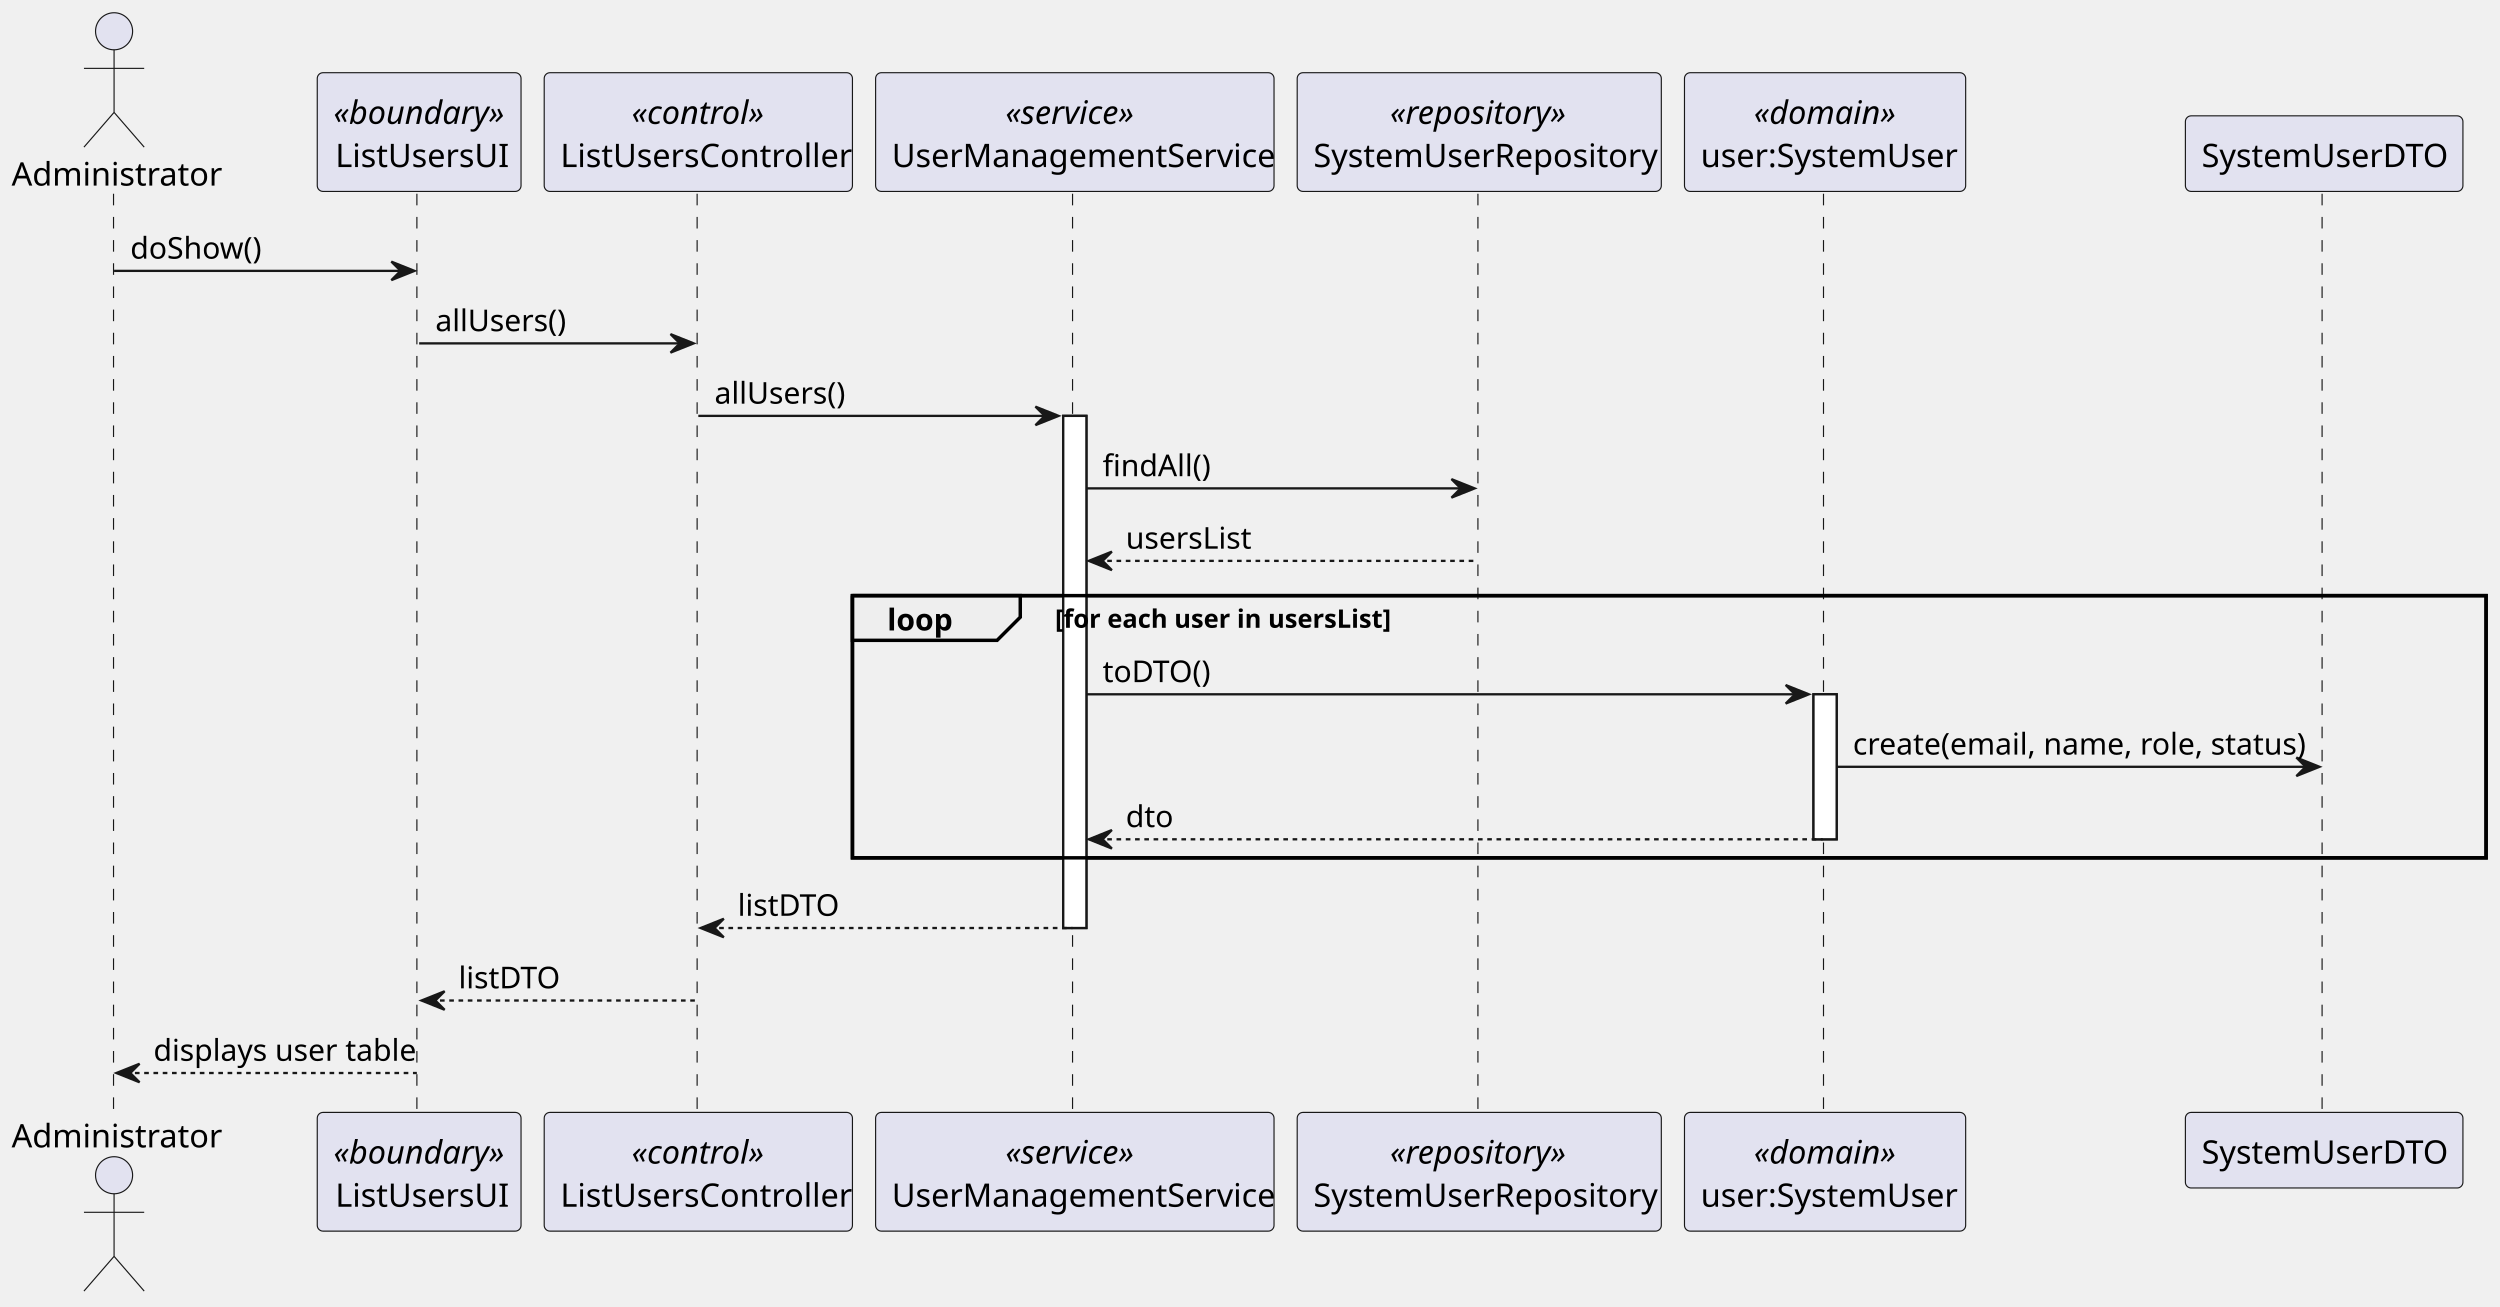
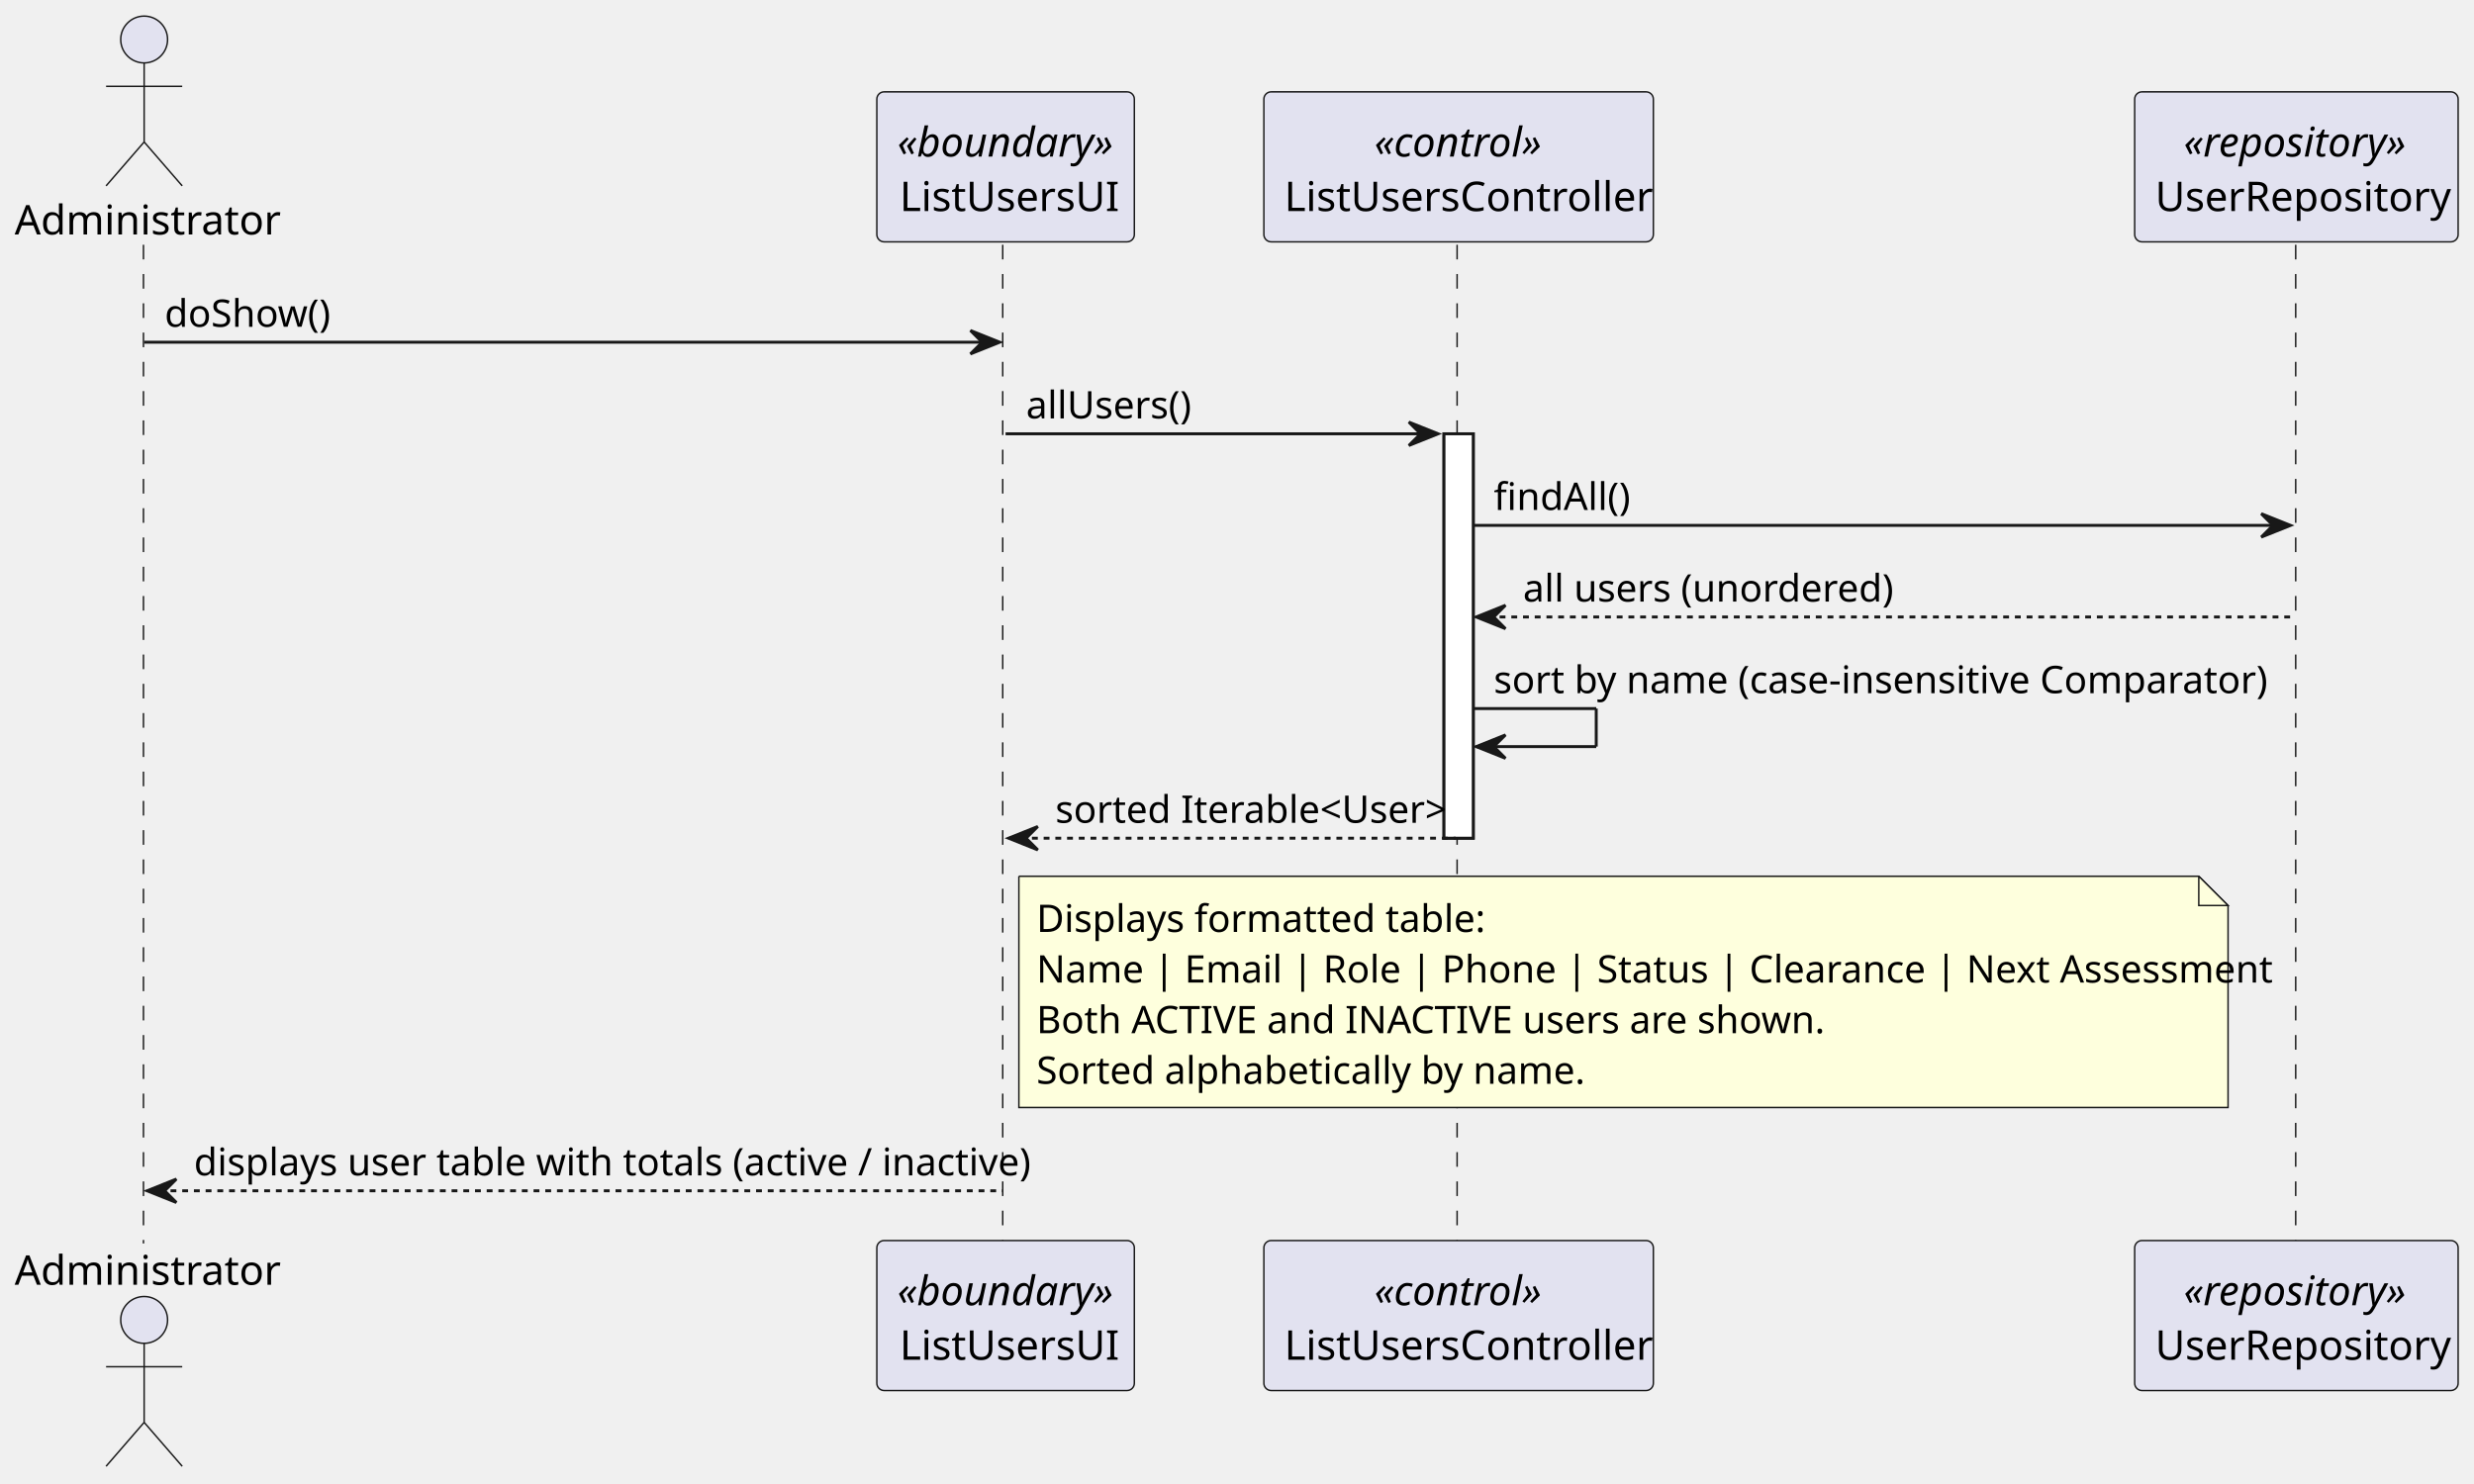
- <svg xmlns="http://www.w3.org/2000/svg" contentStyleType="text/css" data-diagram-type="SEQUENCE" height="564px" preserveAspectRatio="none" style="width:1079px;height:564px;background:#FFFFFF;" version="1.1" viewBox="0 0 1079 564" width="1079px" zoomAndPan="magnify">
+ <svg xmlns="http://www.w3.org/2000/svg" contentStyleType="text/css" data-diagram-type="SEQUENCE" height="507px" preserveAspectRatio="none" style="width:845px;height:507px;background:#FFFFFF;" version="1.1" viewBox="0 0 845 507" width="845px" zoomAndPan="magnify">
  <defs />
  <g>
    <g>
-       <rect fill="#FFFFFF" height="221.037" style="stroke:#181818;stroke-width:1;" width="10" x="458.892" y="179.494" />
+       <rect fill="#FFFFFF" height="138.164" style="stroke:#181818;stroke-width:1;" width="10" x="493.195" y="148.203" />
    </g>
-     <g>
-       <rect fill="#FFFFFF" height="62.582" style="stroke:#181818;stroke-width:1;" width="10" x="782.702" y="299.658" />
-     </g>
-     <rect fill="none" height="113.164" style="stroke:#000000;stroke-width:1.5;" width="705.087" x="367.913" y="257.076" />
    <g class="participant-lifeline" data-entity-uid="part1" data-qualified-name="Administrator" id="part1-lifeline">
      <g>
-         <rect fill="#000000" fill-opacity="0" height="397.492" width="8" x="45.234" y="83.621" />
-         <line style="stroke:#181818;stroke-width:0.5;stroke-dasharray:5,5;" x1="49" x2="49" y1="83.621" y2="481.113" />
+         <rect fill="#000000" fill-opacity="0" height="341.201" width="8" x="45.234" y="83.621" />
+         <line style="stroke:#181818;stroke-width:0.5;stroke-dasharray:5,5;" x1="49" x2="49" y1="83.621" y2="424.822" />
      </g>
    </g>
    <g class="participant-lifeline" data-entity-uid="part2" data-qualified-name="UI" id="part2-lifeline">
      <g>
-         <rect fill="#000000" fill-opacity="0" height="397.492" width="8" x="176.903" y="83.621" />
-         <line style="stroke:#181818;stroke-width:0.5;stroke-dasharray:5,5;" x1="179.928" x2="179.928" y1="83.621" y2="481.113" />
+         <rect fill="#000000" fill-opacity="0" height="341.201" width="8" x="339.46" y="83.621" />
+         <line style="stroke:#181818;stroke-width:0.5;stroke-dasharray:5,5;" x1="342.485" x2="342.485" y1="83.621" y2="424.822" />
      </g>
    </g>
    <g class="participant-lifeline" data-entity-uid="part3" data-qualified-name="CTRL" id="part3-lifeline">
      <g>
-         <rect fill="#000000" fill-opacity="0" height="397.492" width="8" x="297.396" y="83.621" />
-         <line style="stroke:#181818;stroke-width:0.5;stroke-dasharray:5,5;" x1="300.879" x2="300.879" y1="83.621" y2="481.113" />
+         <rect fill="#000000" fill-opacity="0" height="341.201" width="8" x="494.195" y="83.621" />
+         <line style="stroke:#181818;stroke-width:0.5;stroke-dasharray:5,5;" x1="497.678" x2="497.678" y1="83.621" y2="424.822" />
      </g>
    </g>
-     <g class="participant-lifeline" data-entity-uid="part4" data-qualified-name="SVC" id="part4-lifeline">
+     <g class="participant-lifeline" data-entity-uid="part4" data-qualified-name="REPO" id="part4-lifeline">
      <g>
-         <rect fill="#000000" fill-opacity="0" height="397.492" width="8" x="459.892" y="83.621" />
-         <line style="stroke:#181818;stroke-width:0.5;stroke-dasharray:5,5;" x1="462.913" x2="462.913" y1="83.621" y2="481.113" />
-       </g>
-     </g>
-     <g class="participant-lifeline" data-entity-uid="part5" data-qualified-name="REPO" id="part5-lifeline">
-       <g>
-         <rect fill="#000000" fill-opacity="0" height="397.492" width="8" x="634.447" y="83.621" />
-         <line style="stroke:#181818;stroke-width:0.5;stroke-dasharray:5,5;" x1="637.871" x2="637.871" y1="83.621" y2="481.113" />
-       </g>
-     </g>
-     <g class="participant-lifeline" data-entity-uid="part6" data-qualified-name="USER" id="part6-lifeline">
-       <g>
-         <rect fill="#000000" fill-opacity="0" height="397.492" width="8" x="783.702" y="83.621" />
-         <line style="stroke:#181818;stroke-width:0.5;stroke-dasharray:5,5;" x1="787.023" x2="787.023" y1="83.621" y2="481.113" />
-       </g>
-     </g>
-     <g class="participant-lifeline" data-entity-uid="part7" data-qualified-name="DTO" id="part7-lifeline">
-       <g>
-         <rect fill="#000000" fill-opacity="0" height="397.492" width="8" x="999.107" y="83.621" />
-         <line style="stroke:#181818;stroke-width:0.5;stroke-dasharray:5,5;" x1="1002.214" x2="1002.214" y1="83.621" y2="481.113" />
+         <rect fill="#000000" fill-opacity="0" height="341.201" width="8" x="780.343" y="83.621" />
+         <line style="stroke:#181818;stroke-width:0.5;stroke-dasharray:5,5;" x1="784.105" x2="784.105" y1="83.621" y2="424.822" />
      </g>
    </g>
    <g class="participant participant-head" data-entity-uid="part1" data-qualified-name="Administrator" id="part1-head">
      <text fill="#000000" font-family="sans-serif" font-size="14" lengthAdjust="spacing" textLength="82.469" x="5" y="80.107">Administrator</text>
      <ellipse cx="49.234" cy="13.5" fill="#E2E2F0" rx="8" ry="8" style="stroke:#181818;stroke-width:0.5;" />
      <path d="M49.234,21.5 L49.234,48.5 M36.234,29.5 L62.234,29.5 M49.234,48.5 L36.234,63.5 M49.234,48.5 L62.234,63.5" fill="none" style="stroke:#181818;stroke-width:0.5;" />
    </g>
    <g class="participant participant-tail" data-entity-uid="part1" data-qualified-name="Administrator" id="part1-tail">
-       <text fill="#000000" font-family="sans-serif" font-size="14" lengthAdjust="spacing" textLength="82.469" x="5" y="495.221">Administrator</text>
-       <ellipse cx="49.234" cy="507.234" fill="#E2E2F0" rx="8" ry="8" style="stroke:#181818;stroke-width:0.5;" />
-       <path d="M49.234,515.234 L49.234,542.234 M36.234,523.234 L62.234,523.234 M49.234,542.234 L36.234,557.234 M49.234,542.234 L62.234,557.234" fill="none" style="stroke:#181818;stroke-width:0.5;" />
+       <text fill="#000000" font-family="sans-serif" font-size="14" lengthAdjust="spacing" textLength="82.469" x="5" y="438.93">Administrator</text>
+       <ellipse cx="49.234" cy="450.943" fill="#E2E2F0" rx="8" ry="8" style="stroke:#181818;stroke-width:0.5;" />
+       <path d="M49.234,458.943 L49.234,485.943 M36.234,466.943 L62.234,466.943 M49.234,485.943 L36.234,500.943 M49.234,485.943 L62.234,500.943" fill="none" style="stroke:#181818;stroke-width:0.5;" />
    </g>
    <g class="participant participant-head" data-entity-uid="part2" data-qualified-name="UI" id="part2-head">
-       <rect fill="#E2E2F0" height="51.242" rx="2.5" ry="2.5" style="stroke:#181818;stroke-width:0.5;" width="87.951" x="136.928" y="31.379" />
-       <text fill="#000000" font-family="sans-serif" font-size="14" font-style="italic" lengthAdjust="spacing" textLength="73.951" x="143.928" y="53.486">«boundary»</text>
-       <text fill="#000000" font-family="sans-serif" font-size="14" lengthAdjust="spacing" textLength="72.345" x="144.731" y="72.107">ListUsersUI</text>
+       <rect fill="#E2E2F0" height="51.242" rx="2.5" ry="2.5" style="stroke:#181818;stroke-width:0.5;" width="87.951" x="299.485" y="31.379" />
+       <text fill="#000000" font-family="sans-serif" font-size="14" font-style="italic" lengthAdjust="spacing" textLength="73.951" x="306.485" y="53.486">«boundary»</text>
+       <text fill="#000000" font-family="sans-serif" font-size="14" lengthAdjust="spacing" textLength="72.345" x="307.288" y="72.107">ListUsersUI</text>
    </g>
    <g class="participant participant-tail" data-entity-uid="part2" data-qualified-name="UI" id="part2-tail">
-       <rect fill="#E2E2F0" height="51.242" rx="2.5" ry="2.5" style="stroke:#181818;stroke-width:0.5;" width="87.951" x="136.928" y="480.113" />
-       <text fill="#000000" font-family="sans-serif" font-size="14" font-style="italic" lengthAdjust="spacing" textLength="73.951" x="143.928" y="502.221">«boundary»</text>
-       <text fill="#000000" font-family="sans-serif" font-size="14" lengthAdjust="spacing" textLength="72.345" x="144.731" y="520.842">ListUsersUI</text>
+       <rect fill="#E2E2F0" height="51.242" rx="2.5" ry="2.5" style="stroke:#181818;stroke-width:0.5;" width="87.951" x="299.485" y="423.822" />
+       <text fill="#000000" font-family="sans-serif" font-size="14" font-style="italic" lengthAdjust="spacing" textLength="73.951" x="306.485" y="445.93">«boundary»</text>
+       <text fill="#000000" font-family="sans-serif" font-size="14" lengthAdjust="spacing" textLength="72.345" x="307.288" y="464.551">ListUsersUI</text>
    </g>
    <g class="participant participant-head" data-entity-uid="part3" data-qualified-name="CTRL" id="part3-head">
-       <rect fill="#E2E2F0" height="51.242" rx="2.5" ry="2.5" style="stroke:#181818;stroke-width:0.5;" width="133.034" x="234.879" y="31.379" />
-       <text fill="#000000" font-family="sans-serif" font-size="14" font-style="italic" lengthAdjust="spacing" textLength="57.593" x="272.6" y="53.486">«control»</text>
-       <text fill="#000000" font-family="sans-serif" font-size="14" lengthAdjust="spacing" textLength="119.034" x="241.879" y="72.107">ListUsersController</text>
+       <rect fill="#E2E2F0" height="51.242" rx="2.5" ry="2.5" style="stroke:#181818;stroke-width:0.5;" width="133.034" x="431.678" y="31.379" />
+       <text fill="#000000" font-family="sans-serif" font-size="14" font-style="italic" lengthAdjust="spacing" textLength="57.593" x="469.398" y="53.486">«control»</text>
+       <text fill="#000000" font-family="sans-serif" font-size="14" lengthAdjust="spacing" textLength="119.034" x="438.678" y="72.107">ListUsersController</text>
    </g>
    <g class="participant participant-tail" data-entity-uid="part3" data-qualified-name="CTRL" id="part3-tail">
-       <rect fill="#E2E2F0" height="51.242" rx="2.5" ry="2.5" style="stroke:#181818;stroke-width:0.5;" width="133.034" x="234.879" y="480.113" />
-       <text fill="#000000" font-family="sans-serif" font-size="14" font-style="italic" lengthAdjust="spacing" textLength="57.593" x="272.6" y="502.221">«control»</text>
-       <text fill="#000000" font-family="sans-serif" font-size="14" lengthAdjust="spacing" textLength="119.034" x="241.879" y="520.842">ListUsersController</text>
+       <rect fill="#E2E2F0" height="51.242" rx="2.5" ry="2.5" style="stroke:#181818;stroke-width:0.5;" width="133.034" x="431.678" y="423.822" />
+       <text fill="#000000" font-family="sans-serif" font-size="14" font-style="italic" lengthAdjust="spacing" textLength="57.593" x="469.398" y="445.93">«control»</text>
+       <text fill="#000000" font-family="sans-serif" font-size="14" lengthAdjust="spacing" textLength="119.034" x="438.678" y="464.551">ListUsersController</text>
    </g>
-     <g class="participant participant-head" data-entity-uid="part4" data-qualified-name="SVC" id="part4-head">
-       <rect fill="#E2E2F0" height="51.242" rx="2.5" ry="2.5" style="stroke:#181818;stroke-width:0.5;" width="171.958" x="377.913" y="31.379" />
-       <text fill="#000000" font-family="sans-serif" font-size="14" font-style="italic" lengthAdjust="spacing" textLength="59.917" x="433.934" y="53.486">«service»</text>
-       <text fill="#000000" font-family="sans-serif" font-size="14" lengthAdjust="spacing" textLength="157.958" x="384.913" y="72.107">UserManagementService</text>
+     <g class="participant participant-head" data-entity-uid="part4" data-qualified-name="REPO" id="part4-head">
+       <rect fill="#E2E2F0" height="51.242" rx="2.5" ry="2.5" style="stroke:#181818;stroke-width:0.5;" width="110.476" x="729.105" y="31.379" />
+       <text fill="#000000" font-family="sans-serif" font-size="14" font-style="italic" lengthAdjust="spacing" textLength="77.041" x="745.822" y="53.486">«repository»</text>
+       <text fill="#000000" font-family="sans-serif" font-size="14" lengthAdjust="spacing" textLength="96.476" x="736.105" y="72.107">UserRepository</text>
    </g>
-     <g class="participant participant-tail" data-entity-uid="part4" data-qualified-name="SVC" id="part4-tail">
-       <rect fill="#E2E2F0" height="51.242" rx="2.5" ry="2.5" style="stroke:#181818;stroke-width:0.5;" width="171.958" x="377.913" y="480.113" />
-       <text fill="#000000" font-family="sans-serif" font-size="14" font-style="italic" lengthAdjust="spacing" textLength="59.917" x="433.934" y="502.221">«service»</text>
-       <text fill="#000000" font-family="sans-serif" font-size="14" lengthAdjust="spacing" textLength="157.958" x="384.913" y="520.842">UserManagementService</text>
-     </g>
-     <g class="participant participant-head" data-entity-uid="part5" data-qualified-name="REPO" id="part5-head">
-       <rect fill="#E2E2F0" height="51.242" rx="2.5" ry="2.5" style="stroke:#181818;stroke-width:0.5;" width="157.151" x="559.871" y="31.379" />
-       <text fill="#000000" font-family="sans-serif" font-size="14" font-style="italic" lengthAdjust="spacing" textLength="77.041" x="599.926" y="53.486">«repository»</text>
-       <text fill="#000000" font-family="sans-serif" font-size="14" lengthAdjust="spacing" textLength="143.151" x="566.871" y="72.107">SystemUserRepository</text>
-     </g>
-     <g class="participant participant-tail" data-entity-uid="part5" data-qualified-name="REPO" id="part5-tail">
-       <rect fill="#E2E2F0" height="51.242" rx="2.5" ry="2.5" style="stroke:#181818;stroke-width:0.5;" width="157.151" x="559.871" y="480.113" />
-       <text fill="#000000" font-family="sans-serif" font-size="14" font-style="italic" lengthAdjust="spacing" textLength="77.041" x="599.926" y="502.221">«repository»</text>
-       <text fill="#000000" font-family="sans-serif" font-size="14" lengthAdjust="spacing" textLength="143.151" x="566.871" y="520.842">SystemUserRepository</text>
-     </g>
-     <g class="participant participant-head" data-entity-uid="part6" data-qualified-name="USER" id="part6-head">
-       <rect fill="#E2E2F0" height="51.242" rx="2.5" ry="2.5" style="stroke:#181818;stroke-width:0.5;" width="121.358" x="727.023" y="31.379" />
-       <text fill="#000000" font-family="sans-serif" font-size="14" font-style="italic" lengthAdjust="spacing" textLength="61.489" x="756.957" y="53.486">«domain»</text>
-       <text fill="#000000" font-family="sans-serif" font-size="14" lengthAdjust="spacing" textLength="107.358" x="734.023" y="72.107">user:SystemUser</text>
-     </g>
-     <g class="participant participant-tail" data-entity-uid="part6" data-qualified-name="USER" id="part6-tail">
-       <rect fill="#E2E2F0" height="51.242" rx="2.5" ry="2.5" style="stroke:#181818;stroke-width:0.5;" width="121.358" x="727.023" y="480.113" />
-       <text fill="#000000" font-family="sans-serif" font-size="14" font-style="italic" lengthAdjust="spacing" textLength="61.489" x="756.957" y="502.221">«domain»</text>
-       <text fill="#000000" font-family="sans-serif" font-size="14" lengthAdjust="spacing" textLength="107.358" x="734.023" y="520.842">user:SystemUser</text>
-     </g>
-     <g class="participant participant-head" data-entity-uid="part7" data-qualified-name="DTO" id="part7-head">
-       <rect fill="#E2E2F0" height="32.621" rx="2.5" ry="2.5" style="stroke:#181818;stroke-width:0.5;" width="119.786" x="943.214" y="50" />
-       <text fill="#000000" font-family="sans-serif" font-size="14" lengthAdjust="spacing" textLength="105.786" x="950.214" y="72.107">SystemUserDTO</text>
-     </g>
-     <g class="participant participant-tail" data-entity-uid="part7" data-qualified-name="DTO" id="part7-tail">
-       <rect fill="#E2E2F0" height="32.621" rx="2.5" ry="2.5" style="stroke:#181818;stroke-width:0.5;" width="119.786" x="943.214" y="480.113" />
-       <text fill="#000000" font-family="sans-serif" font-size="14" lengthAdjust="spacing" textLength="105.786" x="950.214" y="502.221">SystemUserDTO</text>
+     <g class="participant participant-tail" data-entity-uid="part4" data-qualified-name="REPO" id="part4-tail">
+       <rect fill="#E2E2F0" height="51.242" rx="2.5" ry="2.5" style="stroke:#181818;stroke-width:0.5;" width="110.476" x="729.105" y="423.822" />
+       <text fill="#000000" font-family="sans-serif" font-size="14" font-style="italic" lengthAdjust="spacing" textLength="77.041" x="745.822" y="445.93">«repository»</text>
+       <text fill="#000000" font-family="sans-serif" font-size="14" lengthAdjust="spacing" textLength="96.476" x="736.105" y="464.551">UserRepository</text>
    </g>
    <g>
-       <rect fill="#FFFFFF" height="221.037" style="stroke:#181818;stroke-width:1;" width="10" x="458.892" y="179.494" />
-     </g>
-     <g>
-       <rect fill="#FFFFFF" height="62.582" style="stroke:#181818;stroke-width:1;" width="10" x="782.702" y="299.658" />
+       <rect fill="#FFFFFF" height="138.164" style="stroke:#181818;stroke-width:1;" width="10" x="493.195" y="148.203" />
    </g>
    <g class="message" data-entity-1="part1" data-entity-2="part2" id="msg1">
-       <polygon fill="#181818" points="168.903,112.912,178.903,116.912,168.903,120.912,172.903,116.912" style="stroke:#181818;stroke-width:1;" />
-       <line style="stroke:#181818;stroke-width:1;" x1="49.234" x2="174.903" y1="116.912" y2="116.912" />
+       <polygon fill="#181818" points="331.46,112.912,341.46,116.912,331.46,120.912,335.46,116.912" style="stroke:#181818;stroke-width:1;" />
+       <line style="stroke:#181818;stroke-width:1;" x1="49.234" x2="337.46" y1="116.912" y2="116.912" />
      <text fill="#000000" font-family="sans-serif" font-size="13" lengthAdjust="spacing" textLength="55.637" x="56.234" y="111.649">doShow()</text>
    </g>
    <g class="message" data-entity-1="part2" data-entity-2="part3" id="msg2">
-       <polygon fill="#181818" points="289.396,144.203,299.396,148.203,289.396,152.203,293.396,148.203" style="stroke:#181818;stroke-width:1;" />
-       <line style="stroke:#181818;stroke-width:1;" x1="180.903" x2="295.396" y1="148.203" y2="148.203" />
-       <text fill="#000000" font-family="sans-serif" font-size="13" lengthAdjust="spacing" textLength="55.612" x="187.903" y="142.94">allUsers()</text>
+       <polygon fill="#181818" points="481.195,144.203,491.195,148.203,481.195,152.203,485.195,148.203" style="stroke:#181818;stroke-width:1;" />
+       <line style="stroke:#181818;stroke-width:1;" x1="343.46" x2="487.195" y1="148.203" y2="148.203" />
+       <text fill="#000000" font-family="sans-serif" font-size="13" lengthAdjust="spacing" textLength="55.612" x="350.46" y="142.94">allUsers()</text>
    </g>
    <g class="message" data-entity-1="part3" data-entity-2="part4" id="msg3">
-       <polygon fill="#181818" points="446.892,175.494,456.892,179.494,446.892,183.494,450.892,179.494" style="stroke:#181818;stroke-width:1;" />
-       <line style="stroke:#181818;stroke-width:1;" x1="301.396" x2="452.892" y1="179.494" y2="179.494" />
-       <text fill="#000000" font-family="sans-serif" font-size="13" lengthAdjust="spacing" textLength="55.612" x="308.396" y="174.231">allUsers()</text>
+       <polygon fill="#181818" points="772.343,175.494,782.343,179.494,772.343,183.494,776.343,179.494" style="stroke:#181818;stroke-width:1;" />
+       <line style="stroke:#181818;stroke-width:1;" x1="503.195" x2="778.343" y1="179.494" y2="179.494" />
+       <text fill="#000000" font-family="sans-serif" font-size="13" lengthAdjust="spacing" textLength="44.065" x="510.195" y="174.231">findAll()</text>
    </g>
-     <g class="message" data-entity-1="part4" data-entity-2="part5" id="msg4">
-       <polygon fill="#181818" points="626.447,206.785,636.447,210.785,626.447,214.785,630.447,210.785" style="stroke:#181818;stroke-width:1;" />
-       <line style="stroke:#181818;stroke-width:1;" x1="468.892" x2="632.447" y1="210.785" y2="210.785" />
-       <text fill="#000000" font-family="sans-serif" font-size="13" lengthAdjust="spacing" textLength="44.065" x="475.892" y="205.523">findAll()</text>
+     <g class="message" data-entity-1="part4" data-entity-2="part3" id="msg4">
+       <polygon fill="#181818" points="514.195,206.785,504.195,210.785,514.195,214.785,510.195,210.785" style="stroke:#181818;stroke-width:1;" />
+       <line style="stroke:#181818;stroke-width:1;stroke-dasharray:2,2;" x1="508.195" x2="783.343" y1="210.785" y2="210.785" />
+       <text fill="#000000" font-family="sans-serif" font-size="13" lengthAdjust="spacing" textLength="119.945" x="520.195" y="205.523">all users (unordered)</text>
    </g>
-     <g class="message" data-entity-1="part5" data-entity-2="part4" id="msg5">
-       <polygon fill="#181818" points="479.892,238.076,469.892,242.076,479.892,246.076,475.892,242.076" style="stroke:#181818;stroke-width:1;" />
-       <line style="stroke:#181818;stroke-width:1;stroke-dasharray:2,2;" x1="473.892" x2="637.447" y1="242.076" y2="242.076" />
-       <text fill="#000000" font-family="sans-serif" font-size="13" lengthAdjust="spacing" textLength="52.019" x="485.892" y="236.814">usersList</text>
+     <g class="message" data-entity-1="part3" data-entity-2="part3" id="msg5">
+       <line style="stroke:#181818;stroke-width:1;" x1="503.195" x2="545.195" y1="242.076" y2="242.076" />
+       <line style="stroke:#181818;stroke-width:1;" x1="545.195" x2="545.195" y1="242.076" y2="255.076" />
+       <line style="stroke:#181818;stroke-width:1;" x1="504.195" x2="545.195" y1="255.076" y2="255.076" />
+       <polygon fill="#181818" points="514.195,251.076,504.195,255.076,514.195,259.076,510.195,255.076" style="stroke:#181818;stroke-width:1;" />
+       <text fill="#000000" font-family="sans-serif" font-size="13" lengthAdjust="spacing" textLength="252.148" x="510.195" y="236.814">sort by name (case-insensitive Comparator)</text>
    </g>
-     <path d="M367.913,257.076 L440.348,257.076 L440.348,266.367 L430.348,276.367 L367.913,276.367 L367.913,257.076" fill="#EEEEEE" style="stroke:#000000;stroke-width:1.5;" />
-     <rect fill="none" height="113.164" style="stroke:#000000;stroke-width:1.5;" width="705.087" x="367.913" y="257.076" />
-     <text fill="#000000" font-family="sans-serif" font-size="13" font-weight="bold" lengthAdjust="spacing" textLength="27.435" x="382.913" y="272.104">loop</text>
-     <text fill="#000000" font-family="sans-serif" font-size="11" font-weight="bold" lengthAdjust="spacing" textLength="141.206" x="455.348" y="270.946">[for each user in usersList]</text>
-     <g class="message" data-entity-1="part4" data-entity-2="part6" id="msg6">
-       <polygon fill="#181818" points="770.702,295.658,780.702,299.658,770.702,303.658,774.702,299.658" style="stroke:#181818;stroke-width:1;" />
-       <line style="stroke:#181818;stroke-width:1;" x1="468.892" x2="776.702" y1="299.658" y2="299.658" />
-       <text fill="#000000" font-family="sans-serif" font-size="13" lengthAdjust="spacing" textLength="46.941" x="475.892" y="294.396">toDTO()</text>
+     <g class="message" data-entity-1="part3" data-entity-2="part2" id="msg6">
+       <polygon fill="#181818" points="354.46,282.367,344.46,286.367,354.46,290.367,350.46,286.367" style="stroke:#181818;stroke-width:1;" />
+       <line style="stroke:#181818;stroke-width:1;stroke-dasharray:2,2;" x1="348.46" x2="497.195" y1="286.367" y2="286.367" />
+       <text fill="#000000" font-family="sans-serif" font-size="13" lengthAdjust="spacing" textLength="125.734" x="360.46" y="281.104">sorted Iterable&lt;User&gt;</text>
    </g>
-     <g class="message" data-entity-1="part6" data-entity-2="part7" id="msg7">
-       <polygon fill="#181818" points="991.107,326.949,1001.107,330.949,991.107,334.949,995.107,330.949" style="stroke:#181818;stroke-width:1;" />
-       <line style="stroke:#181818;stroke-width:1;" x1="792.702" x2="997.107" y1="330.949" y2="330.949" />
-       <text fill="#000000" font-family="sans-serif" font-size="13" lengthAdjust="spacing" textLength="186.405" x="799.702" y="325.687">create(email, name, role, status)</text>
-     </g>
-     <g class="message" data-entity-1="part6" data-entity-2="part4" id="msg8">
-       <polygon fill="#181818" points="479.892,358.24,469.892,362.24,479.892,366.24,475.892,362.24" style="stroke:#181818;stroke-width:1;" />
-       <line style="stroke:#181818;stroke-width:1;stroke-dasharray:2,2;" x1="473.892" x2="786.702" y1="362.24" y2="362.24" />
-       <text fill="#000000" font-family="sans-serif" font-size="13" lengthAdjust="spacing" textLength="18.072" x="485.892" y="356.978">dto</text>
-     </g>
-     <g class="message" data-entity-1="part4" data-entity-2="part3" id="msg9">
-       <polygon fill="#181818" points="312.396,396.531,302.396,400.531,312.396,404.531,308.396,400.531" style="stroke:#181818;stroke-width:1;" />
-       <line style="stroke:#181818;stroke-width:1;stroke-dasharray:2,2;" x1="306.396" x2="462.892" y1="400.531" y2="400.531" />
-       <text fill="#000000" font-family="sans-serif" font-size="13" lengthAdjust="spacing" textLength="43.329" x="318.396" y="395.269">listDTO</text>
-     </g>
-     <g class="message" data-entity-1="part3" data-entity-2="part2" id="msg10">
-       <polygon fill="#181818" points="191.903,427.822,181.903,431.822,191.903,435.822,187.903,431.822" style="stroke:#181818;stroke-width:1;" />
-       <line style="stroke:#181818;stroke-width:1;stroke-dasharray:2,2;" x1="185.903" x2="300.396" y1="431.822" y2="431.822" />
-       <text fill="#000000" font-family="sans-serif" font-size="13" lengthAdjust="spacing" textLength="43.329" x="197.903" y="426.56">listDTO</text>
-     </g>
-     <g class="message" data-entity-1="part2" data-entity-2="part1" id="msg11">
-       <polygon fill="#181818" points="60.234,459.113,50.234,463.113,60.234,467.113,56.234,463.113" style="stroke:#181818;stroke-width:1;" />
-       <line style="stroke:#181818;stroke-width:1;stroke-dasharray:2,2;" x1="54.234" x2="179.903" y1="463.113" y2="463.113" />
-       <text fill="#000000" font-family="sans-serif" font-size="13" lengthAdjust="spacing" textLength="107.669" x="66.234" y="457.851">displays user table</text>
+     <path d="M348,299.367 L348,378.367 L761,378.367 L761,309.367 L751,299.367 L348,299.367" fill="#FEFFDD" style="stroke:#181818;stroke-width:0.5;" />
+     <path d="M751,299.367 L751,309.367 L761,309.367 L751,299.367" fill="#FEFFDD" style="stroke:#181818;stroke-width:0.5;" />
+     <text fill="#000000" font-family="sans-serif" font-size="13" lengthAdjust="spacing" textLength="143.064" x="354" y="318.396">Displays formatted table:</text>
+     <text fill="#000000" font-family="sans-serif" font-size="13" lengthAdjust="spacing" textLength="392.368" x="354" y="335.687">Name | Email | Role | Phone | Status | Clearance | Next Assessment</text>
+     <text fill="#000000" font-family="sans-serif" font-size="13" lengthAdjust="spacing" textLength="268.779" x="354" y="352.978">Both ACTIVE and INACTIVE users are shown.</text>
+     <text fill="#000000" font-family="sans-serif" font-size="13" lengthAdjust="spacing" textLength="177.773" x="354" y="370.269">Sorted alphabetically by name.</text>
+     <g class="message" data-entity-1="part2" data-entity-2="part1" id="msg7">
+       <polygon fill="#181818" points="60.234,402.822,50.234,406.822,60.234,410.822,56.234,406.822" style="stroke:#181818;stroke-width:1;" />
+       <line style="stroke:#181818;stroke-width:1;stroke-dasharray:2,2;" x1="54.234" x2="342.46" y1="406.822" y2="406.822" />
+       <text fill="#000000" font-family="sans-serif" font-size="13" lengthAdjust="spacing" textLength="270.226" x="66.234" y="401.56">displays user table with totals (active / inactive)</text>
    </g>
  </g>
</svg>
